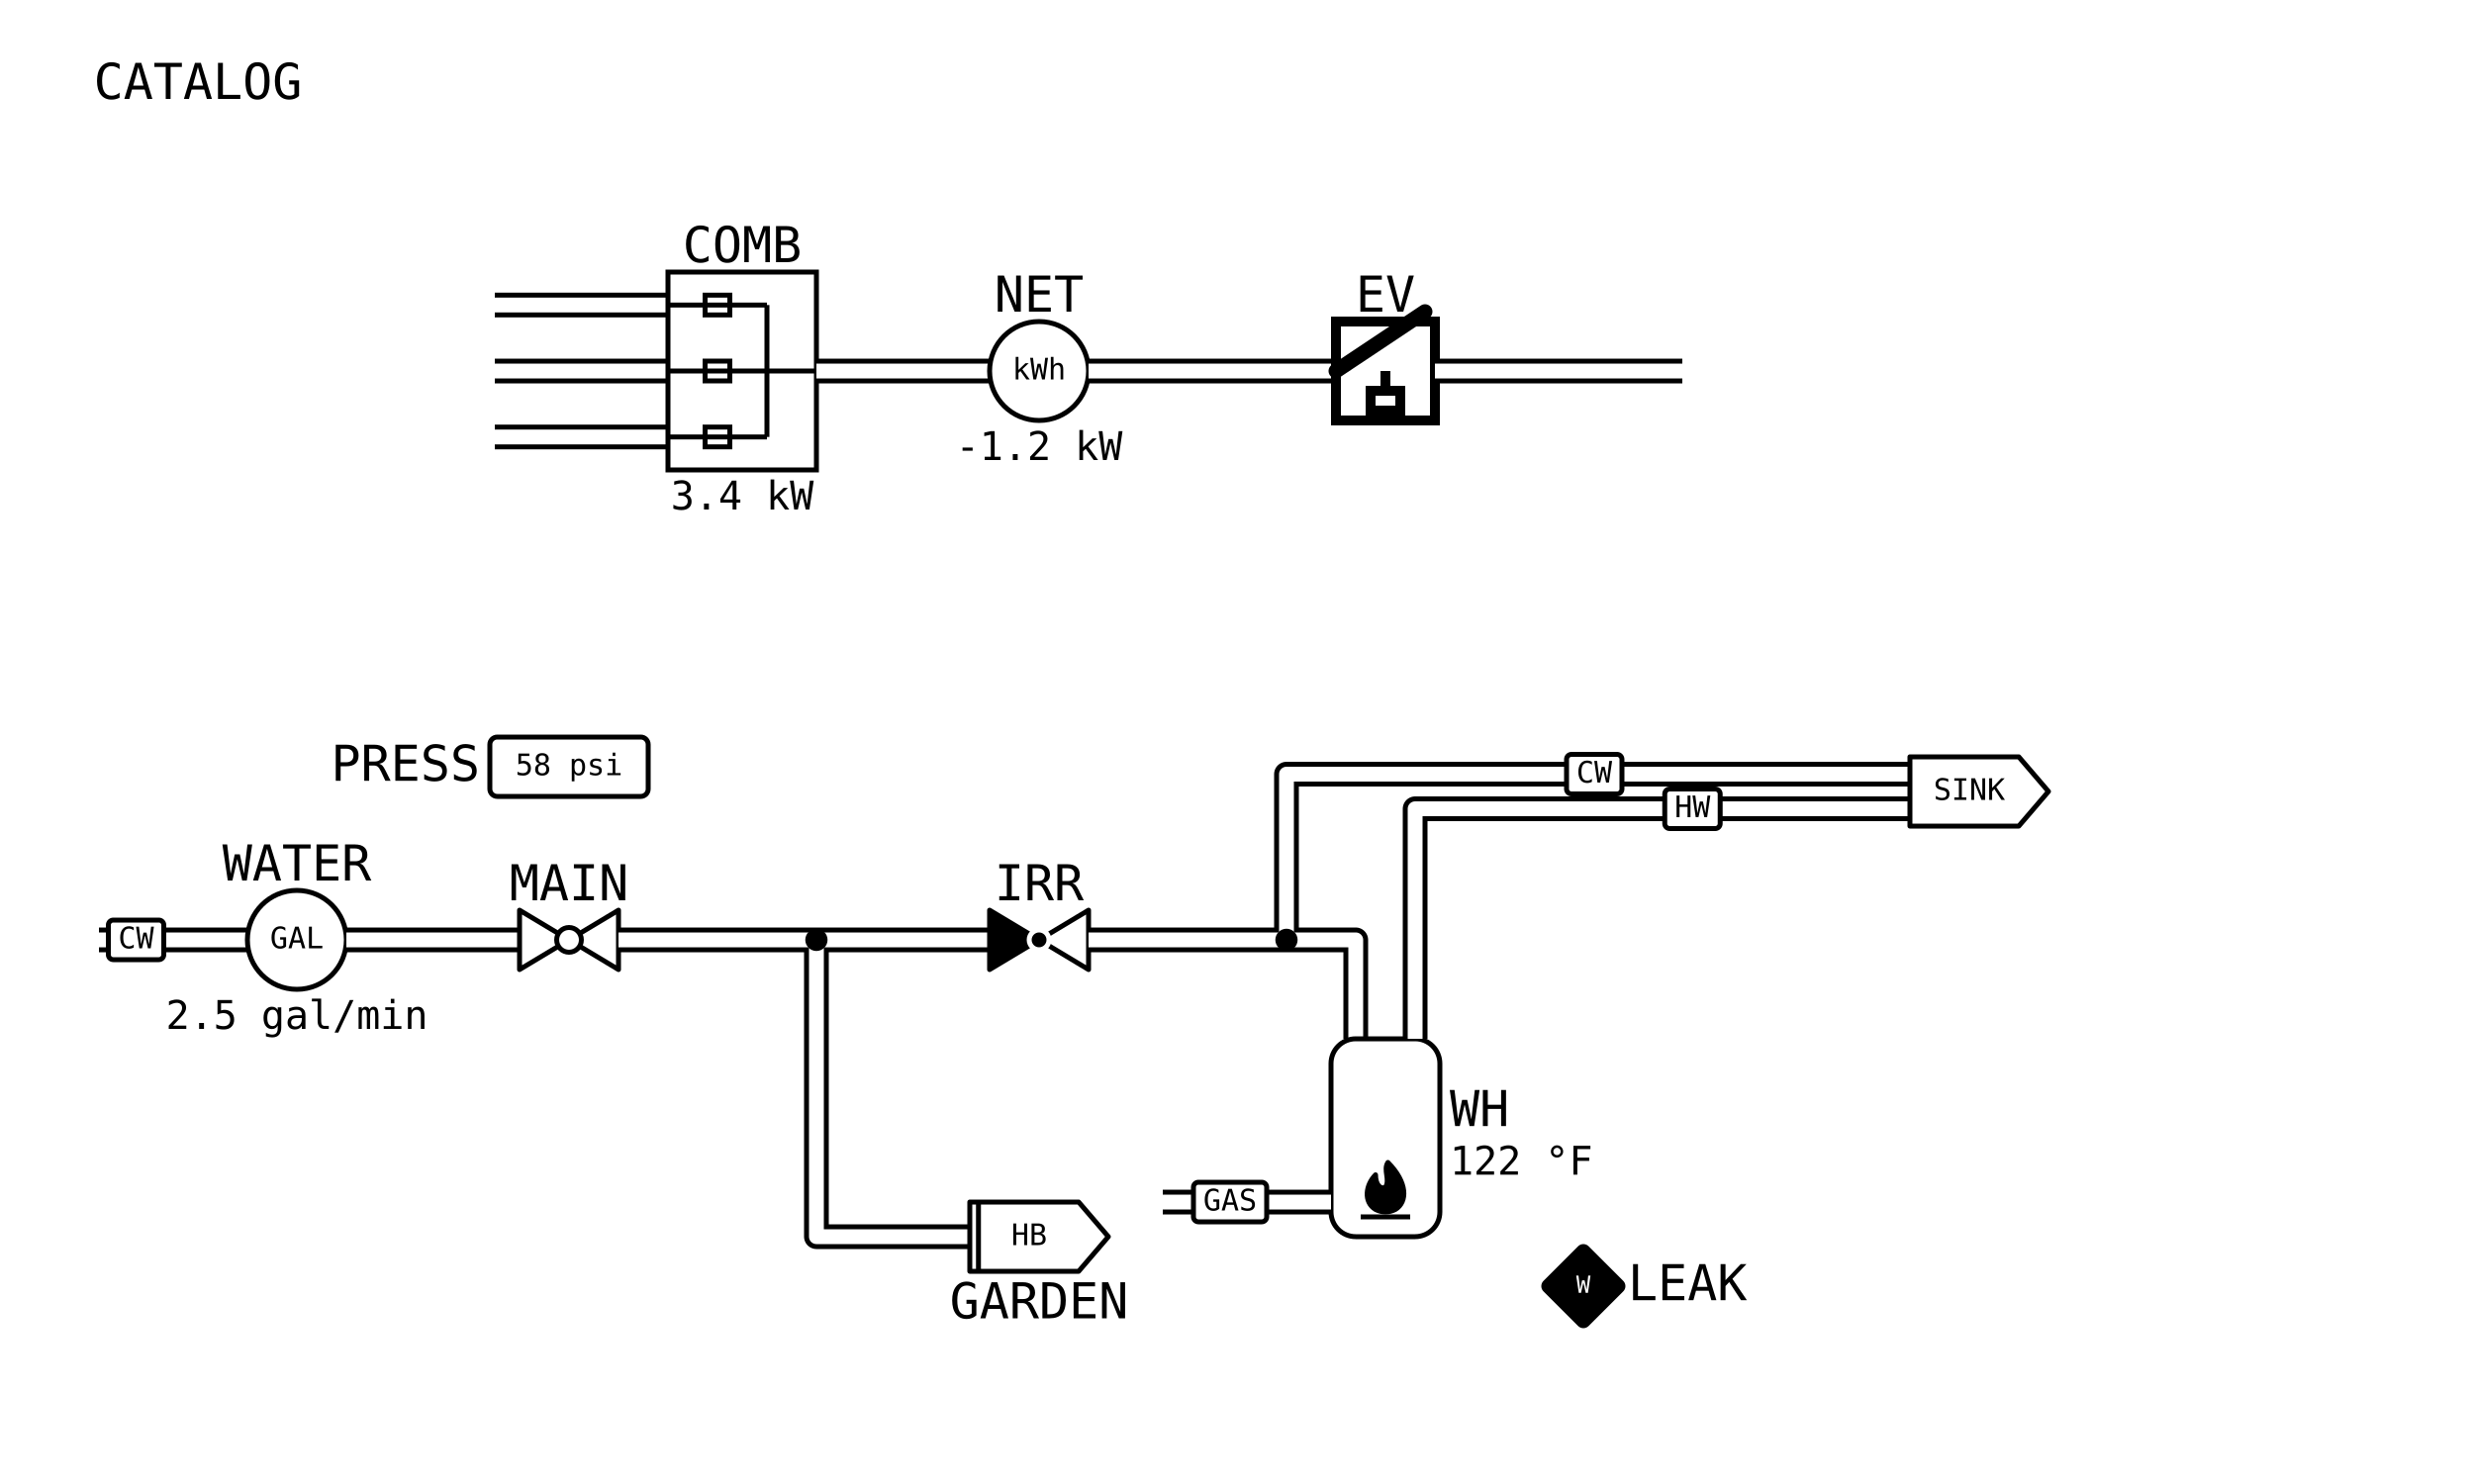
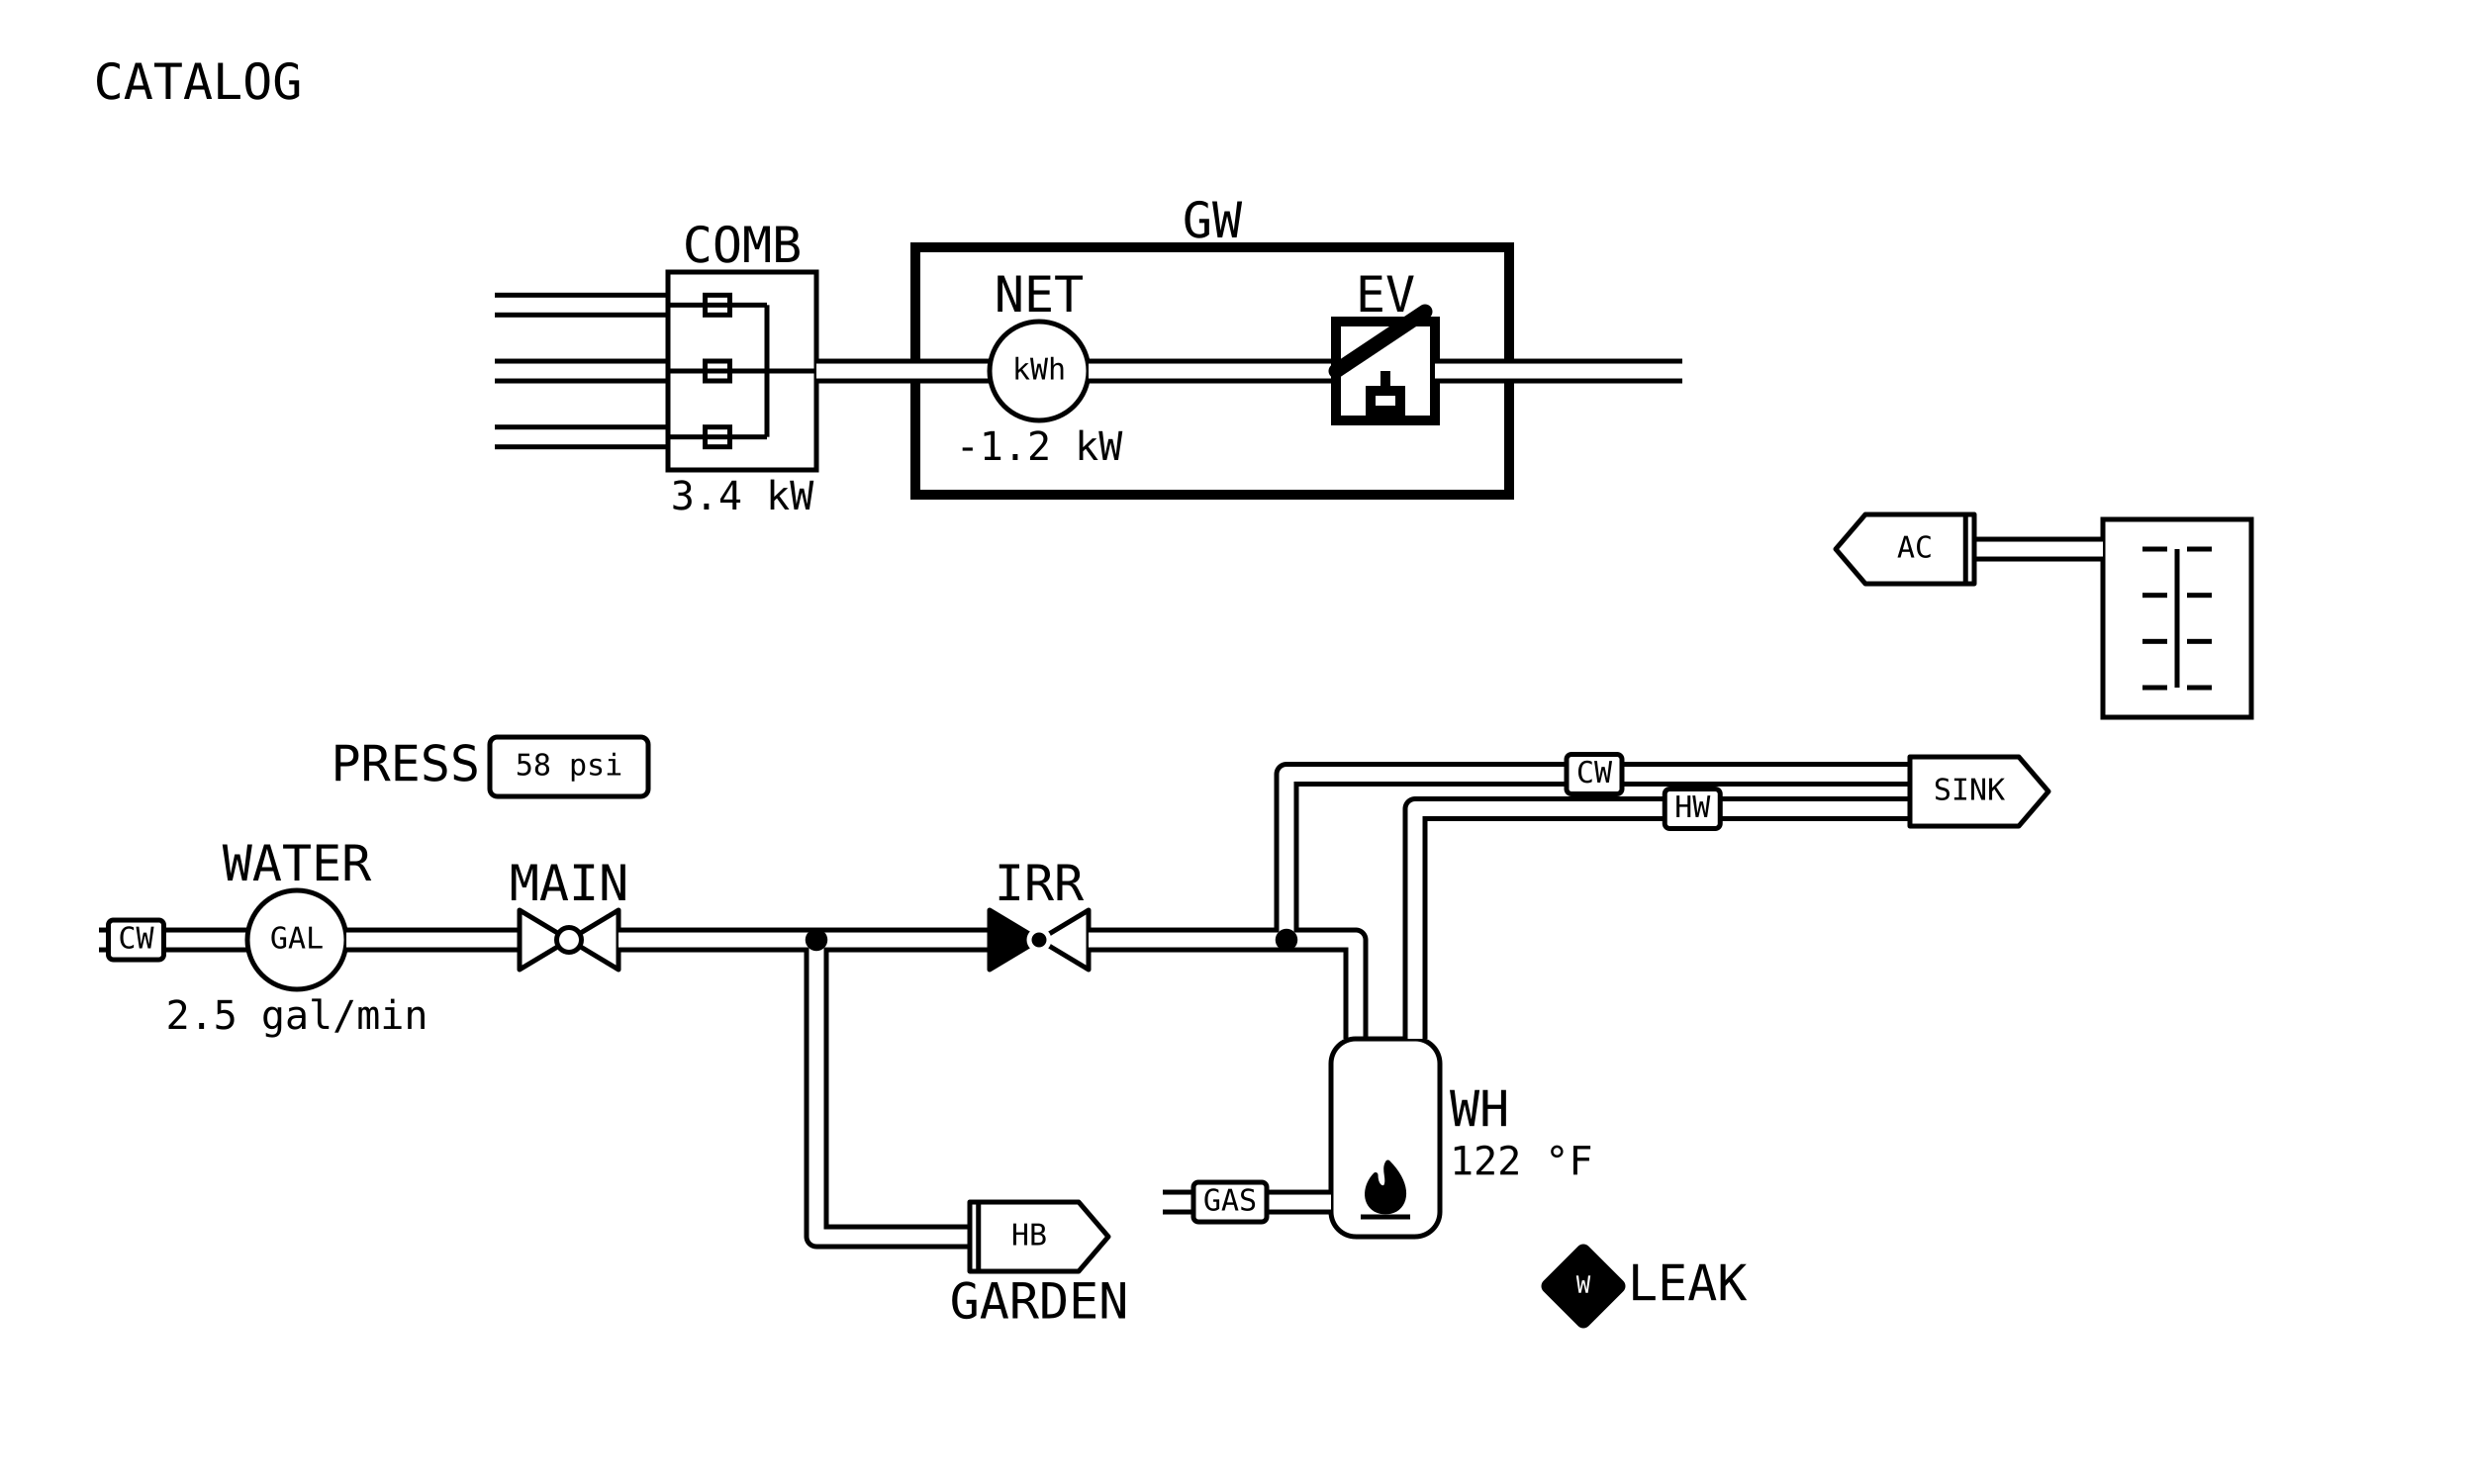
<svg xmlns="http://www.w3.org/2000/svg" viewBox="0 0 1000 600" width="1280" height="768" data-page="catalog" data-theme="eink_mono">
  <rect x="0" y="0" width="1000" height="600" fill="#ffffff" />
+   <g id="cabinet">
+     <rect x="370" y="100" width="240" height="100" fill="none" stroke="#000000" stroke-width="4" />
+     <text x="490" y="96" text-anchor="middle" font-family="DejaVu Sans Mono, monospace" font-size="20" fill="#000000">GW</text>
+   </g>
  <g id="casings">
    <g data-for="branch_a">
      <polyline points="200,123.33 200,123.33 270,123.33" fill="none" stroke="#000000" stroke-width="10" stroke-linejoin="round" />
    </g>
    <g data-for="branch_b">
      <polyline points="200,150 270,150" fill="none" stroke="#000000" stroke-width="10" stroke-linejoin="round" />
    </g>
    <g data-for="branch_c">
      <polyline points="200,176.67 200,176.67 270,176.67" fill="none" stroke="#000000" stroke-width="10" stroke-linejoin="round" />
    </g>
    <g data-for="to_meter">
      <polyline points="330,150 400,150" fill="none" stroke="#000000" stroke-width="10" stroke-linejoin="round" />
    </g>
    <g data-for="to_circuit">
      <polyline points="440,150 540,150" fill="none" stroke="#000000" stroke-width="10" stroke-linejoin="round" />
    </g>
    <g data-for="to_load">
      <polyline points="580,150 680,150" fill="none" stroke="#000000" stroke-width="10" stroke-linejoin="round" />
+     </g>
+     <g data-for="to_condenser">
+       <polyline points="850,222 798,222" fill="none" stroke="#000000" stroke-width="10" stroke-linejoin="round" />
    </g>
    <g data-for="service">
      <polyline points="40,380 100,380" fill="none" stroke="#000000" stroke-width="10" stroke-linejoin="round" />
    </g>
    <g data-for="to_main">
      <polyline points="140,380 210,380" fill="none" stroke="#000000" stroke-width="10" stroke-linejoin="round" />
    </g>
    <g data-for="to_branch">
      <polyline points="250,380 330,380" fill="none" stroke="#000000" stroke-width="10" stroke-linejoin="round" />
    </g>
    <g data-for="to_irrigation">
      <polyline points="330,380 400,380" fill="none" stroke="#000000" stroke-width="10" stroke-linejoin="round" />
    </g>
    <g data-for="to_tee">
      <polyline points="440,380 520,380" fill="none" stroke="#000000" stroke-width="10" stroke-linejoin="round" />
    </g>
    <g data-for="to_heater">
      <polyline points="520,380 548,380 548,420" fill="none" stroke="#000000" stroke-width="10" stroke-linejoin="round" />
    </g>
    <g data-for="to_sink">
      <polyline points="520,380 520,313 772,313" fill="none" stroke="#000000" stroke-width="10" stroke-linejoin="round" />
    </g>
    <g data-for="gas">
      <polyline points="470,486 538,486" fill="none" stroke="#000000" stroke-width="10" stroke-linejoin="round" />
    </g>
    <g data-for="hot">
      <polyline points="572,420 572,327 772,327" fill="none" stroke="#000000" stroke-width="10" stroke-linejoin="round" />
    </g>
    <g data-for="to_garden">
      <polyline points="330,380 330,500 392,500" fill="none" stroke="#000000" stroke-width="10" stroke-linejoin="round" />
    </g>
  </g>
  <g id="title">
    <text x="80" y="40" text-anchor="middle" font-family="DejaVu Sans Mono, monospace" font-size="20" fill="#000000">CATALOG</text>
  </g>
  <g id="branch_a">
    <polyline points="200,123.33 200,123.33 270,123.33" fill="none" stroke="#ffffff" stroke-width="6" stroke-linejoin="round" />
  </g>
  <g id="branch_b">
    <polyline points="200,150 270,150" fill="none" stroke="#ffffff" stroke-width="6" stroke-linejoin="round" />
  </g>
  <g id="branch_c">
    <polyline points="200,176.67 200,176.67 270,176.67" fill="none" stroke="#ffffff" stroke-width="6" stroke-linejoin="round" />
  </g>
  <g id="combiner">
    <rect x="270" y="110" width="60" height="80" fill="none" stroke="#000000" stroke-width="2" />
    <line x1="270" y1="123.33" x2="310" y2="123.33" stroke="#000000" stroke-width="2" />
    <rect x="285" y="119.33" width="10" height="8" fill="none" stroke="#000000" stroke-width="2" />
    <line x1="270" y1="150" x2="310" y2="150" stroke="#000000" stroke-width="2" />
    <rect x="285" y="146" width="10" height="8" fill="none" stroke="#000000" stroke-width="2" />
    <line x1="270" y1="176.67" x2="310" y2="176.67" stroke="#000000" stroke-width="2" />
    <rect x="285" y="172.67" width="10" height="8" fill="none" stroke="#000000" stroke-width="2" />
    <line x1="310" y1="123.33" x2="310" y2="176.67" stroke="#000000" stroke-width="2" />
    <line x1="310" y1="150" x2="330" y2="150" stroke="#000000" stroke-width="2" />
    <text x="300" y="106" text-anchor="middle" font-family="DejaVu Sans Mono, monospace" font-size="20" fill="#000000">COMB</text>
    <text x="300" y="206" text-anchor="middle" font-family="DejaVu Sans Mono, monospace" font-size="16" fill="#000000">3.4 kW</text>
  </g>
  <g id="to_meter">
    <polyline points="330,150 400,150" fill="none" stroke="#ffffff" stroke-width="6" stroke-linejoin="round" />
  </g>
  <g id="net_meter">
    <circle cx="420" cy="150" r="20" fill="none" stroke="#000000" stroke-width="2" />
    <text x="420" y="150" text-anchor="middle" dominant-baseline="middle" font-family="DejaVu Sans Mono, monospace" font-size="12" fill="#000000">kWh</text>
    <text x="420" y="126" text-anchor="middle" font-family="DejaVu Sans Mono, monospace" font-size="20" fill="#000000">NET</text>
    <text x="420" y="186" text-anchor="middle" font-family="DejaVu Sans Mono, monospace" font-size="16" fill="#000000">-1.2 kW</text>
  </g>
  <g id="to_circuit">
    <polyline points="440,150 540,150" fill="none" stroke="#ffffff" stroke-width="6" stroke-linejoin="round" />
  </g>
  <g id="ev_circuit">
    <g>
      <rect x="540" y="130" width="40" height="40" fill="none" stroke="#000000" stroke-width="4" />
      <line x1="540" y1="150" x2="576" y2="126" stroke="#000000" stroke-width="6" stroke-linecap="round" />
      <line x1="560" y1="150" x2="560" y2="158" stroke="#000000" stroke-width="4" />
      <rect x="554" y="158" width="12" height="8" fill="none" stroke="#000000" stroke-width="4" />
    </g>
    <text x="560" y="126" text-anchor="middle" font-family="DejaVu Sans Mono, monospace" font-size="20" fill="#000000">EV</text>
  </g>
  <g id="to_load">
    <polyline points="580,150 680,150" fill="none" stroke="#ffffff" stroke-width="6" stroke-linejoin="round" />
  </g>
+   <g id="panel">
+     <rect x="850" y="210" width="60" height="80" fill="none" stroke="#000000" stroke-width="2" />
+     <line x1="880" y1="222" x2="880" y2="278" stroke="#000000" stroke-width="2" />
+     <line x1="866" y1="222" x2="876" y2="222" stroke="#000000" stroke-width="2" />
+     <line x1="884" y1="222" x2="894" y2="222" stroke="#000000" stroke-width="2" />
+     <line x1="866" y1="240.67" x2="876" y2="240.67" stroke="#000000" stroke-width="2" />
+     <line x1="884" y1="240.67" x2="894" y2="240.67" stroke="#000000" stroke-width="2" />
+     <line x1="866" y1="259.33" x2="876" y2="259.33" stroke="#000000" stroke-width="2" />
+     <line x1="884" y1="259.33" x2="894" y2="259.33" stroke="#000000" stroke-width="2" />
+     <line x1="866" y1="278" x2="876" y2="278" stroke="#000000" stroke-width="2" />
+     <line x1="884" y1="278" x2="894" y2="278" stroke="#000000" stroke-width="2" />
+   </g>
+   <g id="to_condenser">
+     <polyline points="850,222 798,222" fill="none" stroke="#ffffff" stroke-width="6" stroke-linejoin="round" />
+   </g>
+   <g id="condenser">
+     <polygon points="798,208 754,208 742,222 754,236 798,236" fill="none" stroke-linejoin="round" stroke="#000000" stroke-width="2" />
+     <line x1="794.5" y1="208" x2="794.5" y2="236" stroke="#000000" stroke-width="2" />
+     <text x="774" y="222" text-anchor="middle" dominant-baseline="middle" font-family="DejaVu Sans Mono, monospace" font-size="12" fill="#000000">AC</text>
+   </g>
  <g id="service">
    <polyline points="40,380 100,380" fill="none" stroke="#ffffff" stroke-width="6" stroke-linejoin="round" />
    <rect x="43.8" y="372" width="22.4" height="16" rx="2" fill="#ffffff" stroke="#000000" stroke-width="2" />
    <text x="55" y="380" text-anchor="middle" dominant-baseline="middle" font-family="DejaVu Sans Mono, monospace" font-size="12" fill="#000000">CW</text>
  </g>
  <g id="water_meter">
    <circle cx="120" cy="380" r="20" fill="none" stroke="#000000" stroke-width="2" />
    <text x="120" y="380" text-anchor="middle" dominant-baseline="middle" font-family="DejaVu Sans Mono, monospace" font-size="12" fill="#000000">GAL</text>
    <text x="120" y="356" text-anchor="middle" font-family="DejaVu Sans Mono, monospace" font-size="20" fill="#000000">WATER</text>
    <text x="120" y="416" text-anchor="middle" font-family="DejaVu Sans Mono, monospace" font-size="16" fill="#000000">2.5 gal/min</text>
  </g>
  <g id="to_main">
    <polyline points="140,380 210,380" fill="none" stroke="#ffffff" stroke-width="6" stroke-linejoin="round" />
  </g>
  <g id="main_valve">
    <g>
      <polygon points="210,368 210,392 230,380" fill="none" stroke-linejoin="round" stroke="#000000" stroke-width="2" />
      <polygon points="250,368 250,392 230,380" fill="none" stroke-linejoin="round" stroke="#000000" stroke-width="2" />
      <circle cx="230" cy="380" r="5" fill="#ffffff" stroke="#000000" stroke-width="2" />
    </g>
    <text x="230" y="364" text-anchor="middle" font-family="DejaVu Sans Mono, monospace" font-size="20" fill="#000000">MAIN</text>
  </g>
  <g id="to_branch">
    <polyline points="250,380 330,380" fill="none" stroke="#ffffff" stroke-width="6" stroke-linejoin="round" />
  </g>
  <g id="to_irrigation">
    <polyline points="330,380 400,380" fill="none" stroke="#ffffff" stroke-width="6" stroke-linejoin="round" />
  </g>
  <g id="irrigation">
    <g>
      <polygon points="400,368 400,392 420,380" fill="#000000" stroke-linejoin="round" stroke="#000000" stroke-width="2" />
      <polygon points="440,368 440,392 420,380" fill="none" stroke-linejoin="round" stroke="#000000" stroke-width="2" />
      <circle cx="420" cy="380" r="4" fill="#000000" stroke="#ffffff" stroke-width="2" />
    </g>
    <text x="420" y="364" text-anchor="middle" font-family="DejaVu Sans Mono, monospace" font-size="20" fill="#000000">IRR</text>
  </g>
  <g id="to_tee">
    <polyline points="440,380 520,380" fill="none" stroke="#ffffff" stroke-width="6" stroke-linejoin="round" />
  </g>
  <g id="to_heater">
    <polyline points="520,380 548,380 548,420" fill="none" stroke="#ffffff" stroke-width="6" stroke-linejoin="round" />
  </g>
  <g id="to_sink">
    <polyline points="520,380 520,313 772,313" fill="none" stroke="#ffffff" stroke-width="6" stroke-linejoin="round" />
    <rect x="633.2" y="305" width="22.4" height="16" rx="2" fill="#ffffff" stroke="#000000" stroke-width="2" />
    <text x="644.4" y="313" text-anchor="middle" dominant-baseline="middle" font-family="DejaVu Sans Mono, monospace" font-size="12" fill="#000000">CW</text>
  </g>
  <g id="heater">
    <rect x="538" y="420" width="44" height="80" rx="10" fill="none" stroke="#000000" stroke-width="2" />
    <path d="M561 470 C569 478 569 486 564 489 Q560 491 556 489 C551 486 552 479 556 475 C556 479 558 481 560 480 C562 477 559 473 561 470 Z" fill="#000000" stroke-linejoin="round" stroke="#000000" stroke-width="2" />
    <line x1="550" y1="492" x2="570" y2="492" stroke="#000000" stroke-width="2" />
    <text x="586" y="449.6" text-anchor="start" dominant-baseline="middle" font-family="DejaVu Sans Mono, monospace" font-size="20" fill="#000000">WH</text>
    <text x="586" y="470.4" text-anchor="start" dominant-baseline="middle" font-family="DejaVu Sans Mono, monospace" font-size="16" fill="#000000">122 °F</text>
  </g>
  <g id="gas">
    <polyline points="470,486 538,486" fill="none" stroke="#ffffff" stroke-width="6" stroke-linejoin="round" />
    <rect x="482.4" y="478" width="29.6" height="16" rx="2" fill="#ffffff" stroke="#000000" stroke-width="2" />
    <text x="497.2" y="486" text-anchor="middle" dominant-baseline="middle" font-family="DejaVu Sans Mono, monospace" font-size="12" fill="#000000">GAS</text>
  </g>
  <g id="hot">
    <polyline points="572,420 572,327 772,327" fill="none" stroke="#ffffff" stroke-width="6" stroke-linejoin="round" />
    <rect x="672.9" y="319" width="22.4" height="16" rx="2" fill="#ffffff" stroke="#000000" stroke-width="2" />
    <text x="684.1" y="327" text-anchor="middle" dominant-baseline="middle" font-family="DejaVu Sans Mono, monospace" font-size="12" fill="#000000">HW</text>
  </g>
  <g id="to_garden">
    <polyline points="330,380 330,500 392,500" fill="none" stroke="#ffffff" stroke-width="6" stroke-linejoin="round" />
  </g>
  <g id="garden">
    <polygon points="392,486 436,486 448,500 436,514 392,514" fill="none" stroke-linejoin="round" stroke="#000000" stroke-width="2" />
    <line x1="395.5" y1="486" x2="395.5" y2="514" stroke="#000000" stroke-width="2" />
    <text x="416" y="500" text-anchor="middle" dominant-baseline="middle" font-family="DejaVu Sans Mono, monospace" font-size="12" fill="#000000">HB</text>
    <text x="420" y="533" text-anchor="middle" font-family="DejaVu Sans Mono, monospace" font-size="20" fill="#000000">GARDEN</text>
  </g>
  <g id="sink">
    <polygon points="772,306 816,306 828,320 816,334 772,334" fill="none" stroke-linejoin="round" stroke="#000000" stroke-width="2" />
    <text x="796" y="320" text-anchor="middle" dominant-baseline="middle" font-family="DejaVu Sans Mono, monospace" font-size="12" fill="#000000">SINK</text>
  </g>
  <g id="pressure">
    <rect x="198" y="298" width="64" height="24" rx="3" fill="none" stroke="#000000" stroke-width="2" />
    <text x="230" y="310" text-anchor="middle" dominant-baseline="middle" font-family="DejaVu Sans Mono, monospace" font-size="12" fill="#000000">58 psi</text>
    <text x="194" y="310" text-anchor="end" dominant-baseline="middle" font-family="DejaVu Sans Mono, monospace" font-size="20" fill="#000000">PRESS</text>
  </g>
  <g id="leak_basement">
    <polygon points="640,506 654,520 640,534 626,520" fill="#000000" stroke-linejoin="round" stroke="#000000" stroke-width="6" />
    <text x="640" y="520" text-anchor="middle" dominant-baseline="middle" font-family="DejaVu Sans Mono, monospace" font-size="9.6" fill="#ffffff">W</text>
    <text x="658" y="520" text-anchor="start" dominant-baseline="middle" font-family="DejaVu Sans Mono, monospace" font-size="20" fill="#000000">LEAK</text>
  </g>
  <g id="branch">
    <circle cx="330" cy="380" r="4.5" fill="#000000" />
  </g>
  <g id="tee">
    <circle cx="520" cy="380" r="4.5" fill="#000000" />
  </g>
</svg>
